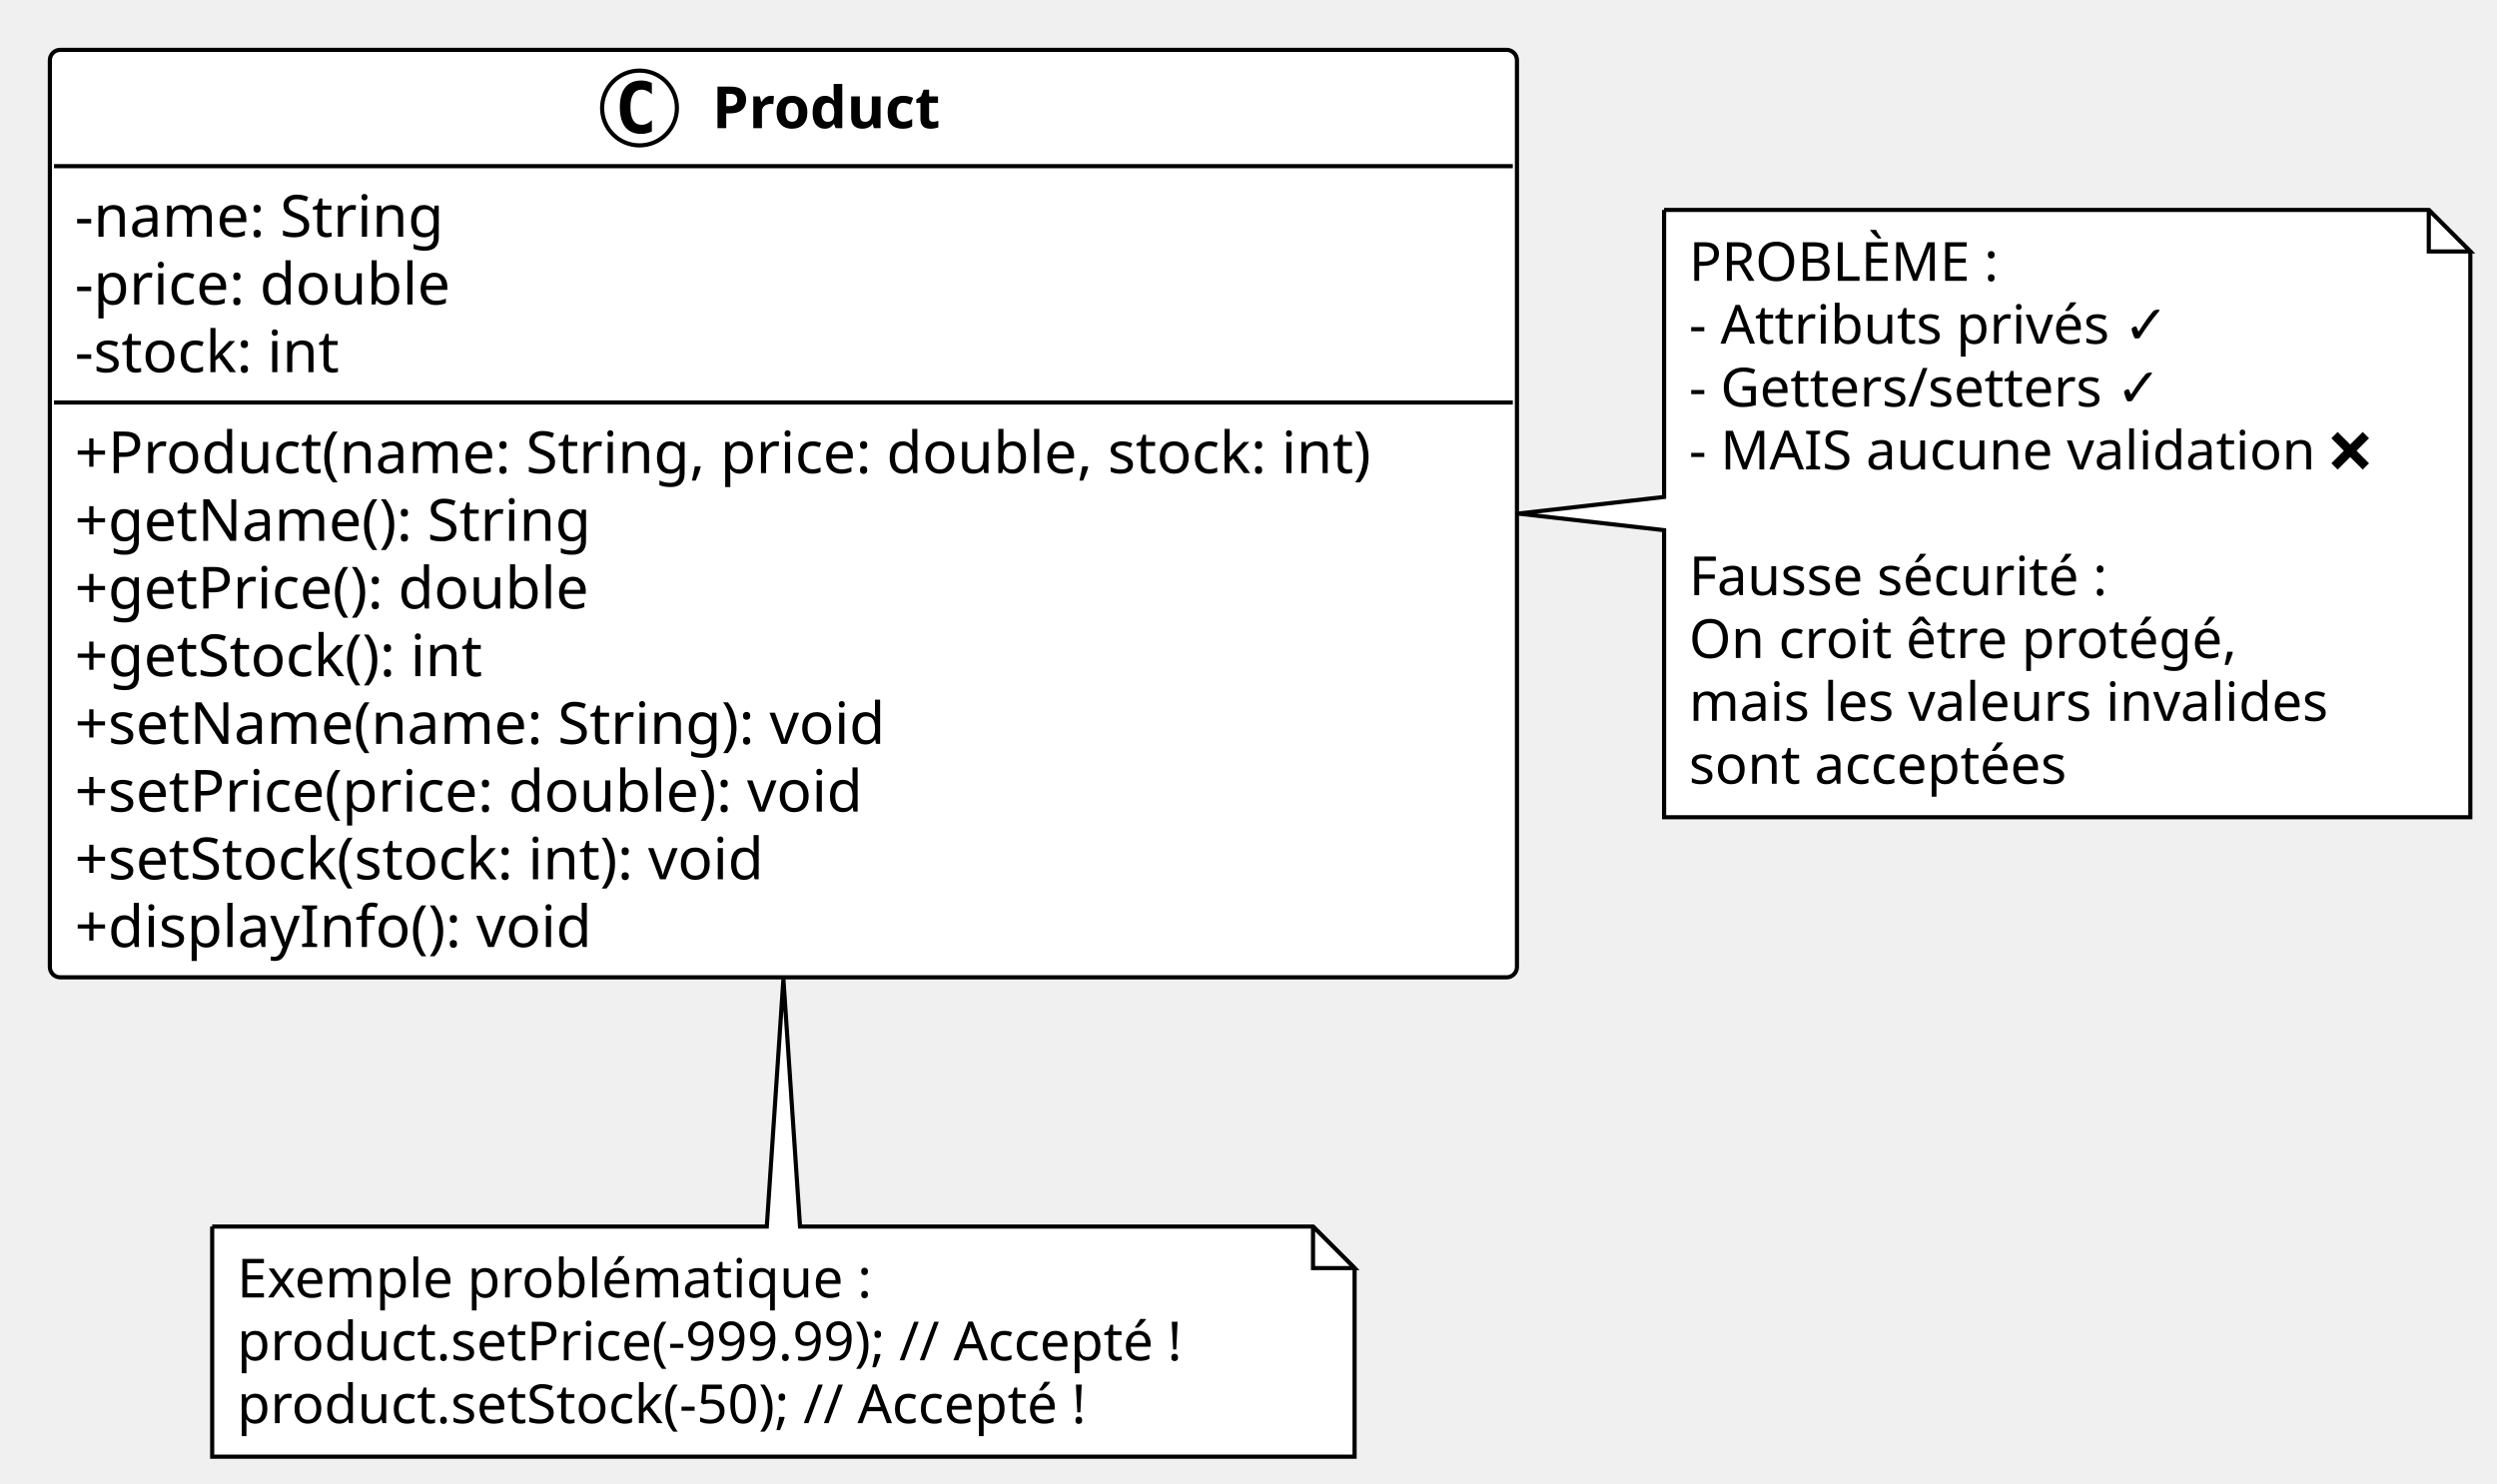
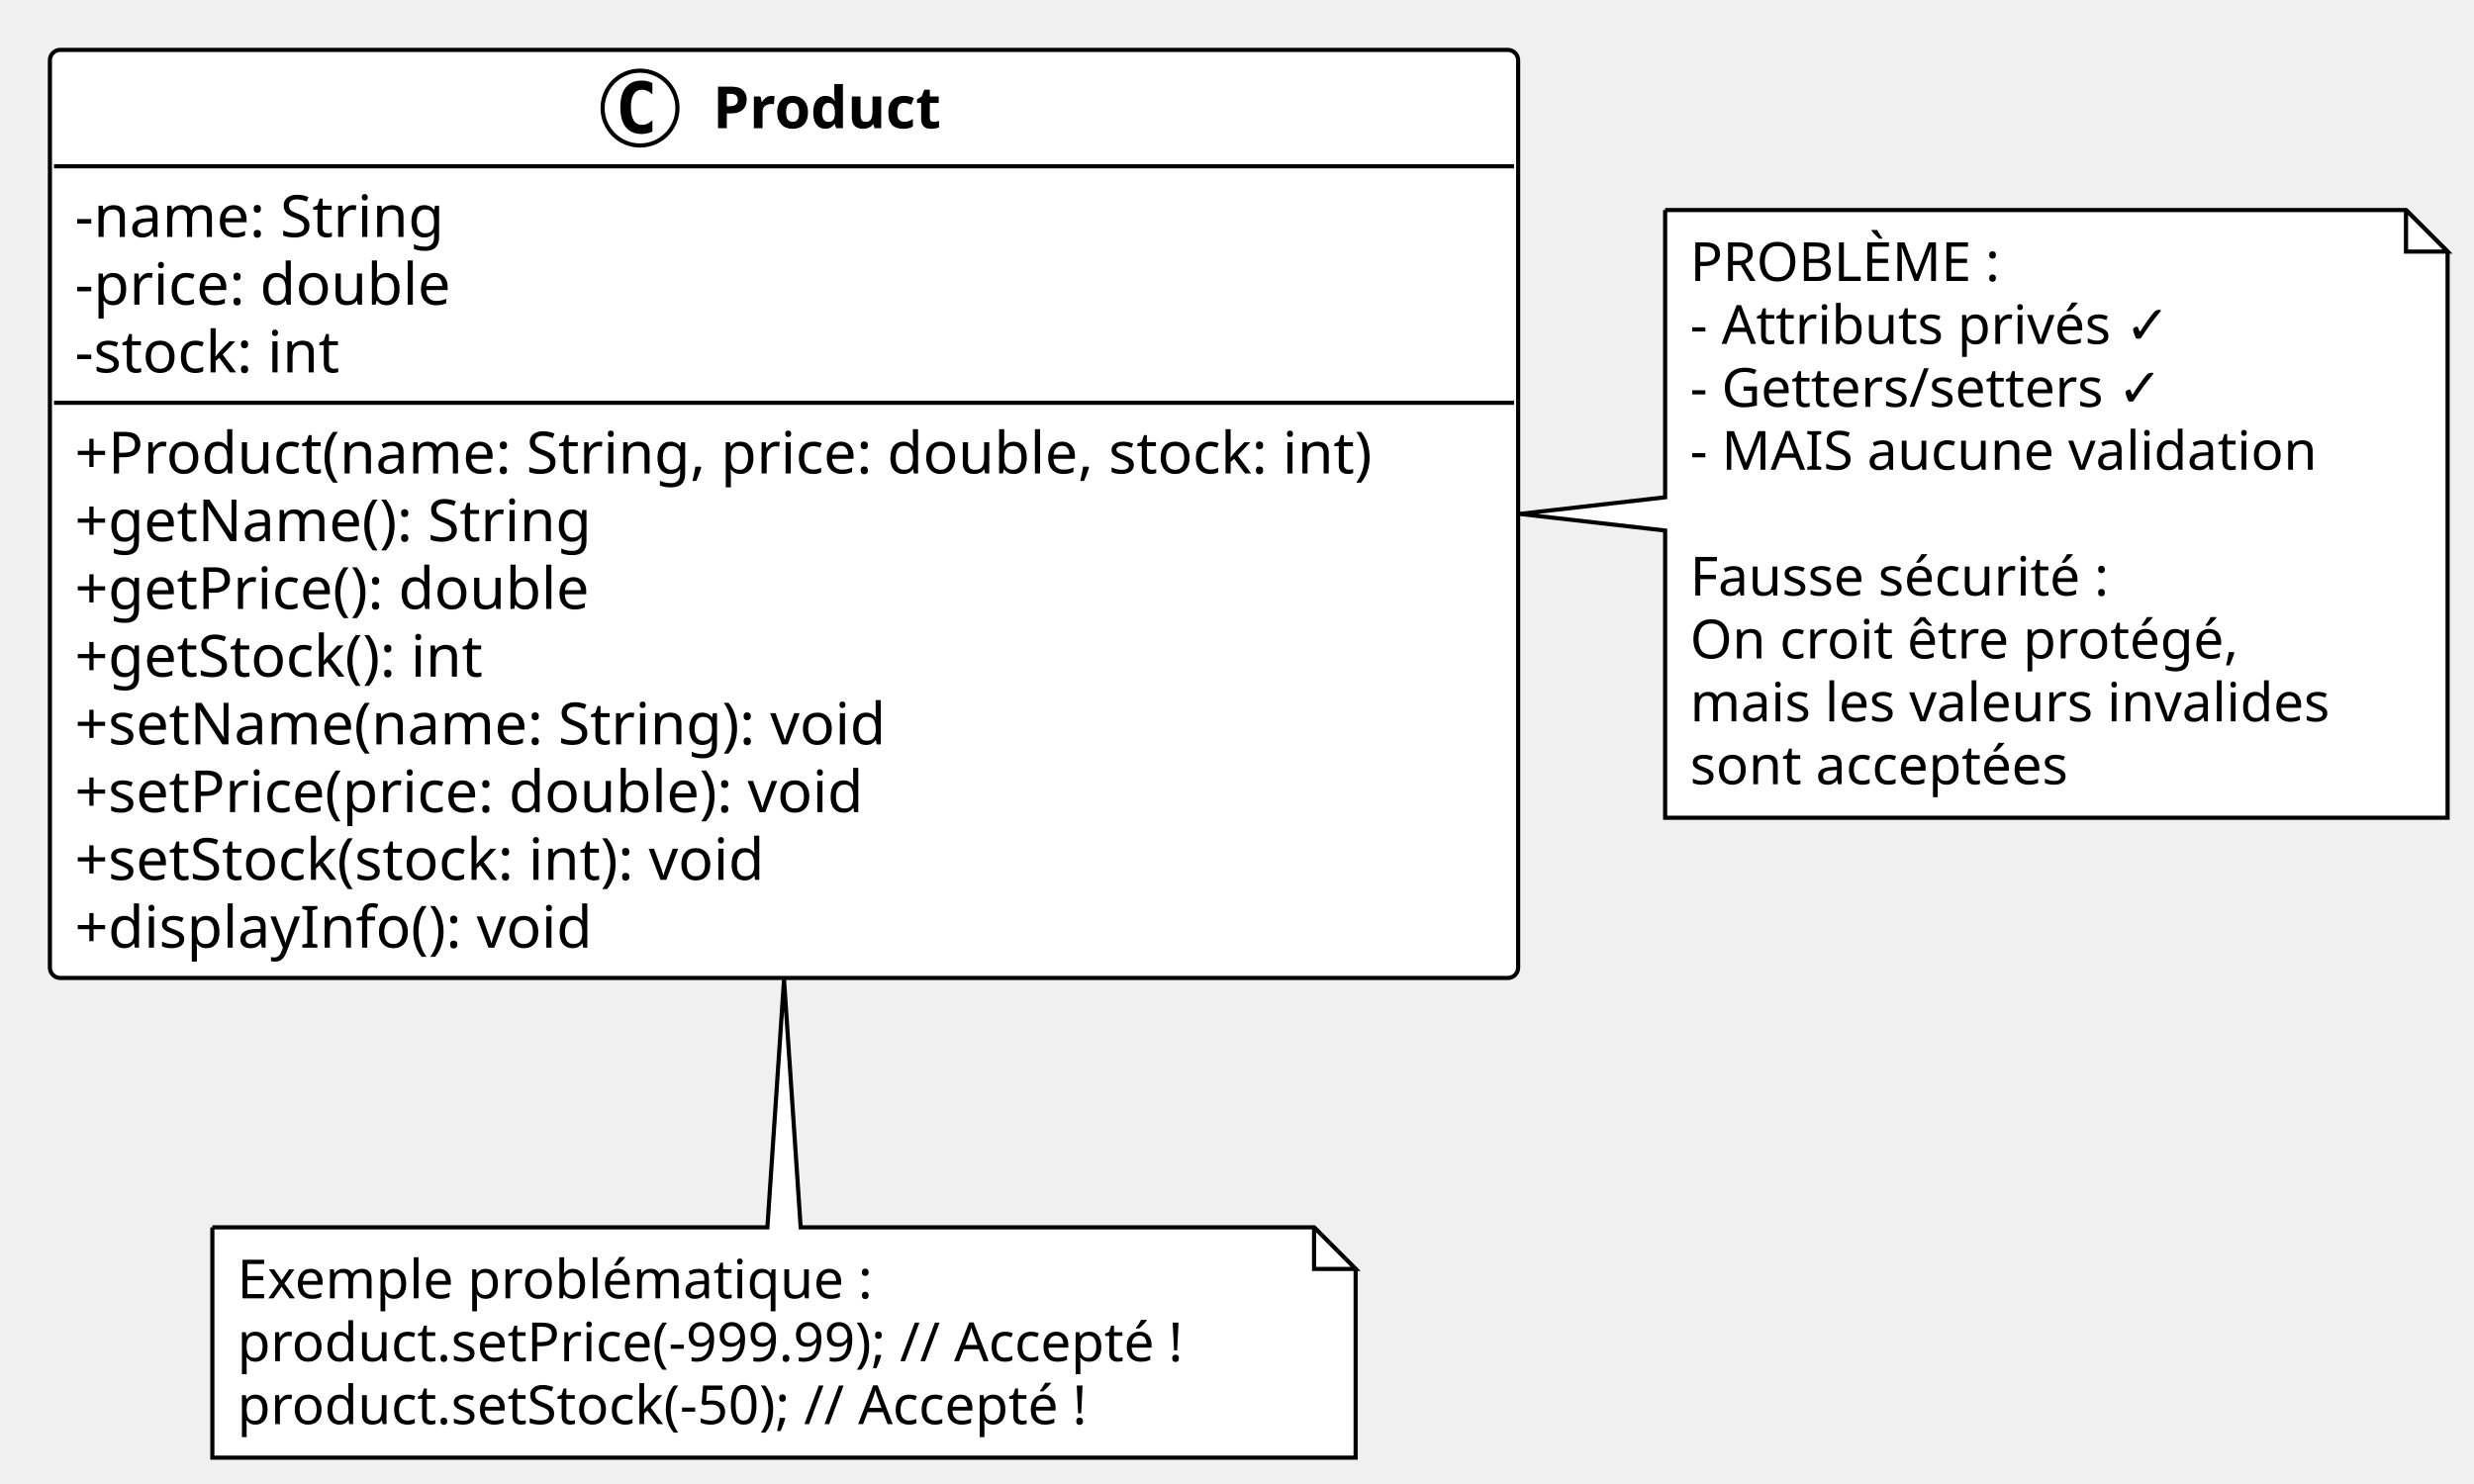
- <svg xmlns="http://www.w3.org/2000/svg" contentStyleType="text/css" data-diagram-type="CLASS" height="357px" preserveAspectRatio="none" style="width:601px;height:357px;background:#FFFFFF;" version="1.1" viewBox="0 0 601 357" width="601px" zoomAndPan="magnify">
+ <svg xmlns="http://www.w3.org/2000/svg" contentStyleType="text/css" data-diagram-type="CLASS" height="357px" preserveAspectRatio="none" style="width:595px;height:357px;background:#FFFFFF;" version="1.1" viewBox="0 0 595 357" width="595px" zoomAndPan="magnify">
  <defs />
  <g>
    <g class="entity" data-entity="Product" data-source-line="6" data-uid="ent0002" id="entity_Product">
      <rect fill="#FFFFFF" height="223.266" rx="2.5" ry="2.5" style="stroke:#000000;stroke-width:1;" width="353.113" x="12" y="12" />
      <ellipse cx="153.925" cy="26" fill="#FFFFFF" rx="9" ry="9" style="stroke:#000000;stroke-width:1;" />
      <path d="M156.894,31.641 Q156.316,31.938 155.675,32.078 Q155.035,32.234 154.332,32.234 Q151.832,32.234 150.503,30.594 Q149.191,28.938 149.191,25.812 Q149.191,22.688 150.503,21.031 Q151.832,19.375 154.332,19.375 Q155.035,19.375 155.675,19.531 Q156.332,19.688 156.894,19.984 L156.894,22.703 Q156.269,22.125 155.675,21.859 Q155.082,21.578 154.457,21.578 Q153.113,21.578 152.425,22.656 Q151.738,23.719 151.738,25.812 Q151.738,27.906 152.425,28.984 Q153.113,30.047 154.457,30.047 Q155.082,30.047 155.675,29.781 Q156.269,29.5 156.894,28.922 L156.894,31.641 Z " fill="#000000" />
      <text fill="#000000" font-family="Verdana" font-size="14" font-weight="bold" lengthAdjust="spacing" textLength="61.763" x="171.425" y="30.847">Product</text>
      <line style="stroke:#000000;stroke-width:1;" x1="13" x2="364.113" y1="40" y2="40" />
      <text fill="#000000" font-family="Verdana" font-size="14" lengthAdjust="spacing" textLength="95.703" x="18" y="56.995">-name: String</text>
      <text fill="#000000" font-family="Verdana" font-size="14" lengthAdjust="spacing" textLength="96.776" x="18" y="73.292">-price: double</text>
      <text fill="#000000" font-family="Verdana" font-size="14" lengthAdjust="spacing" textLength="69.624" x="18" y="89.589">-stock: int</text>
      <line style="stroke:#000000;stroke-width:1;" x1="13" x2="364.113" y1="96.891" y2="96.891" />
      <text fill="#000000" font-family="Verdana" font-size="14" lengthAdjust="spacing" textLength="341.113" x="18" y="113.886">+Product(name: String, price: double, stock: int)</text>
      <text fill="#000000" font-family="Verdana" font-size="14" lengthAdjust="spacing" textLength="137.894" x="18" y="130.183">+getName(): String</text>
      <text fill="#000000" font-family="Verdana" font-size="14" lengthAdjust="spacing" textLength="136.924" x="18" y="146.48">+getPrice(): double</text>
      <text fill="#000000" font-family="Verdana" font-size="14" lengthAdjust="spacing" textLength="111.809" x="18" y="162.776">+getStock(): int</text>
      <text fill="#000000" font-family="Verdana" font-size="14" lengthAdjust="spacing" textLength="214.799" x="18" y="179.073">+setName(name: String): void</text>
      <text fill="#000000" font-family="Verdana" font-size="14" lengthAdjust="spacing" textLength="208.968" x="18" y="195.37">+setPrice(price: double): void</text>
      <text fill="#000000" font-family="Verdana" font-size="14" lengthAdjust="spacing" textLength="186.163" x="18" y="211.667">+setStock(stock: int): void</text>
      <text fill="#000000" font-family="Verdana" font-size="14" lengthAdjust="spacing" textLength="137.655" x="18" y="227.964">+displayInfo(): void</text>
    </g>
    <g class="entity" data-entity="GMN3" data-source-line="22" data-uid="ent0004" id="entity_GMN3">
-       <path d="M400.53,50.53 L400.53,119.63 L365.39,123.63 L400.53,127.63 L400.53,196.725 A0,0 0 0 0 400.53,196.725 L594.58,196.725 A0,0 0 0 0 594.58,196.725 L594.58,60.53 L584.58,50.53 L400.53,50.53 A0,0 0 0 0 400.53,50.53" fill="#FFFFFF" style="stroke:#000000;stroke-width:1;" />
-       <path d="M584.58,50.53 L584.58,60.53 L594.58,60.53 L584.58,50.53" fill="#FFFFFF" style="stroke:#000000;stroke-width:1;" />
-       <text fill="#000000" font-family="Verdana" font-size="13" lengthAdjust="spacing" textLength="79.422" x="406.53" y="67.597">PROBLÈME :</text>
-       <text fill="#000000" font-family="Verdana" font-size="13" lengthAdjust="spacing" textLength="124.059" x="406.53" y="82.73">- Attributs privés ✓</text>
-       <text fill="#000000" font-family="Verdana" font-size="13" lengthAdjust="spacing" textLength="121.691" x="406.53" y="97.862">- Getters/setters ✓</text>
-       <text fill="#000000" font-family="Verdana" font-size="13" lengthAdjust="spacing" textLength="173.05" x="406.53" y="112.995">- MAIS aucune validation ❌</text>
-       <text fill="#000000" font-family="Verdana" font-size="13" lengthAdjust="spacing" textLength="4.132" x="406.53" y="128.128"> </text>
-       <text fill="#000000" font-family="Verdana" font-size="13" lengthAdjust="spacing" textLength="110.081" x="406.53" y="143.261">Fausse sécurité :</text>
-       <text fill="#000000" font-family="Verdana" font-size="13" lengthAdjust="spacing" textLength="141.489" x="406.53" y="158.394">On croit être protégé,</text>
-       <text fill="#000000" font-family="Verdana" font-size="13" lengthAdjust="spacing" textLength="167.178" x="406.53" y="173.527">mais les valeurs invalides</text>
-       <text fill="#000000" font-family="Verdana" font-size="13" lengthAdjust="spacing" textLength="98.573" x="406.53" y="188.659">sont acceptées</text>
+       <path d="M400.47,50.53 L400.47,119.63 L365.46,123.63 L400.47,127.63 L400.47,196.725 A0,0 0 0 0 400.47,196.725 L588.648,196.725 A0,0 0 0 0 588.648,196.725 L588.648,60.53 L578.648,50.53 L400.47,50.53 A0,0 0 0 0 400.47,50.53" fill="#FFFFFF" style="stroke:#000000;stroke-width:1;" />
+       <path d="M578.648,50.53 L578.648,60.53 L588.648,60.53 L578.648,50.53" fill="#FFFFFF" style="stroke:#000000;stroke-width:1;" />
+       <text fill="#000000" font-family="Verdana" font-size="13" lengthAdjust="spacing" textLength="79.422" x="406.47" y="67.597">PROBLÈME :</text>
+       <text fill="#000000" font-family="Verdana" font-size="13" lengthAdjust="spacing" textLength="124.059" x="406.47" y="82.73">- Attributs privés ✓</text>
+       <text fill="#000000" font-family="Verdana" font-size="13" lengthAdjust="spacing" textLength="121.691" x="406.47" y="97.862">- Getters/setters ✓</text>
+       <text fill="#000000" font-family="Verdana" font-size="13" lengthAdjust="spacing" textLength="161.116" x="406.47" y="112.995">- MAIS aucune validation</text>
+       <text fill="#000000" font-family="Verdana" font-size="13" lengthAdjust="spacing" textLength="4.132" x="406.47" y="128.128"> </text>
+       <text fill="#000000" font-family="Verdana" font-size="13" lengthAdjust="spacing" textLength="110.081" x="406.47" y="143.261">Fausse sécurité :</text>
+       <text fill="#000000" font-family="Verdana" font-size="13" lengthAdjust="spacing" textLength="141.489" x="406.47" y="158.394">On croit être protégé,</text>
+       <text fill="#000000" font-family="Verdana" font-size="13" lengthAdjust="spacing" textLength="167.178" x="406.47" y="173.527">mais les valeurs invalides</text>
+       <text fill="#000000" font-family="Verdana" font-size="13" lengthAdjust="spacing" textLength="98.573" x="406.47" y="188.659">sont acceptées</text>
    </g>
    <g class="entity" data-entity="GMN6" data-source-line="34" data-uid="ent0007" id="entity_GMN6">
      <path d="M51.07,295.26 L51.07,350.658 A0,0 0 0 0 51.07,350.658 L326.033,350.658 A0,0 0 0 0 326.033,350.658 L326.033,305.26 L316.033,295.26 L192.56,295.26 L188.56,235.7 L184.56,295.26 L51.07,295.26 A0,0 0 0 0 51.07,295.26" fill="#FFFFFF" style="stroke:#000000;stroke-width:1;" />
      <path d="M316.033,295.26 L316.033,305.26 L326.033,305.26 L316.033,295.26" fill="#FFFFFF" style="stroke:#000000;stroke-width:1;" />
      <text fill="#000000" font-family="Verdana" font-size="13" lengthAdjust="spacing" textLength="164.315" x="57.07" y="312.327">Exemple problématique :</text>
      <text fill="#000000" font-family="Verdana" font-size="13" lengthAdjust="spacing" textLength="253.963" x="57.07" y="327.46">product.setPrice(-999.99);  // Accepté !</text>
      <text fill="#000000" font-family="Verdana" font-size="13" lengthAdjust="spacing" textLength="245.584" x="57.07" y="342.592">product.setStock(-50);      // Accepté !</text>
    </g>
  </g>
</svg>
